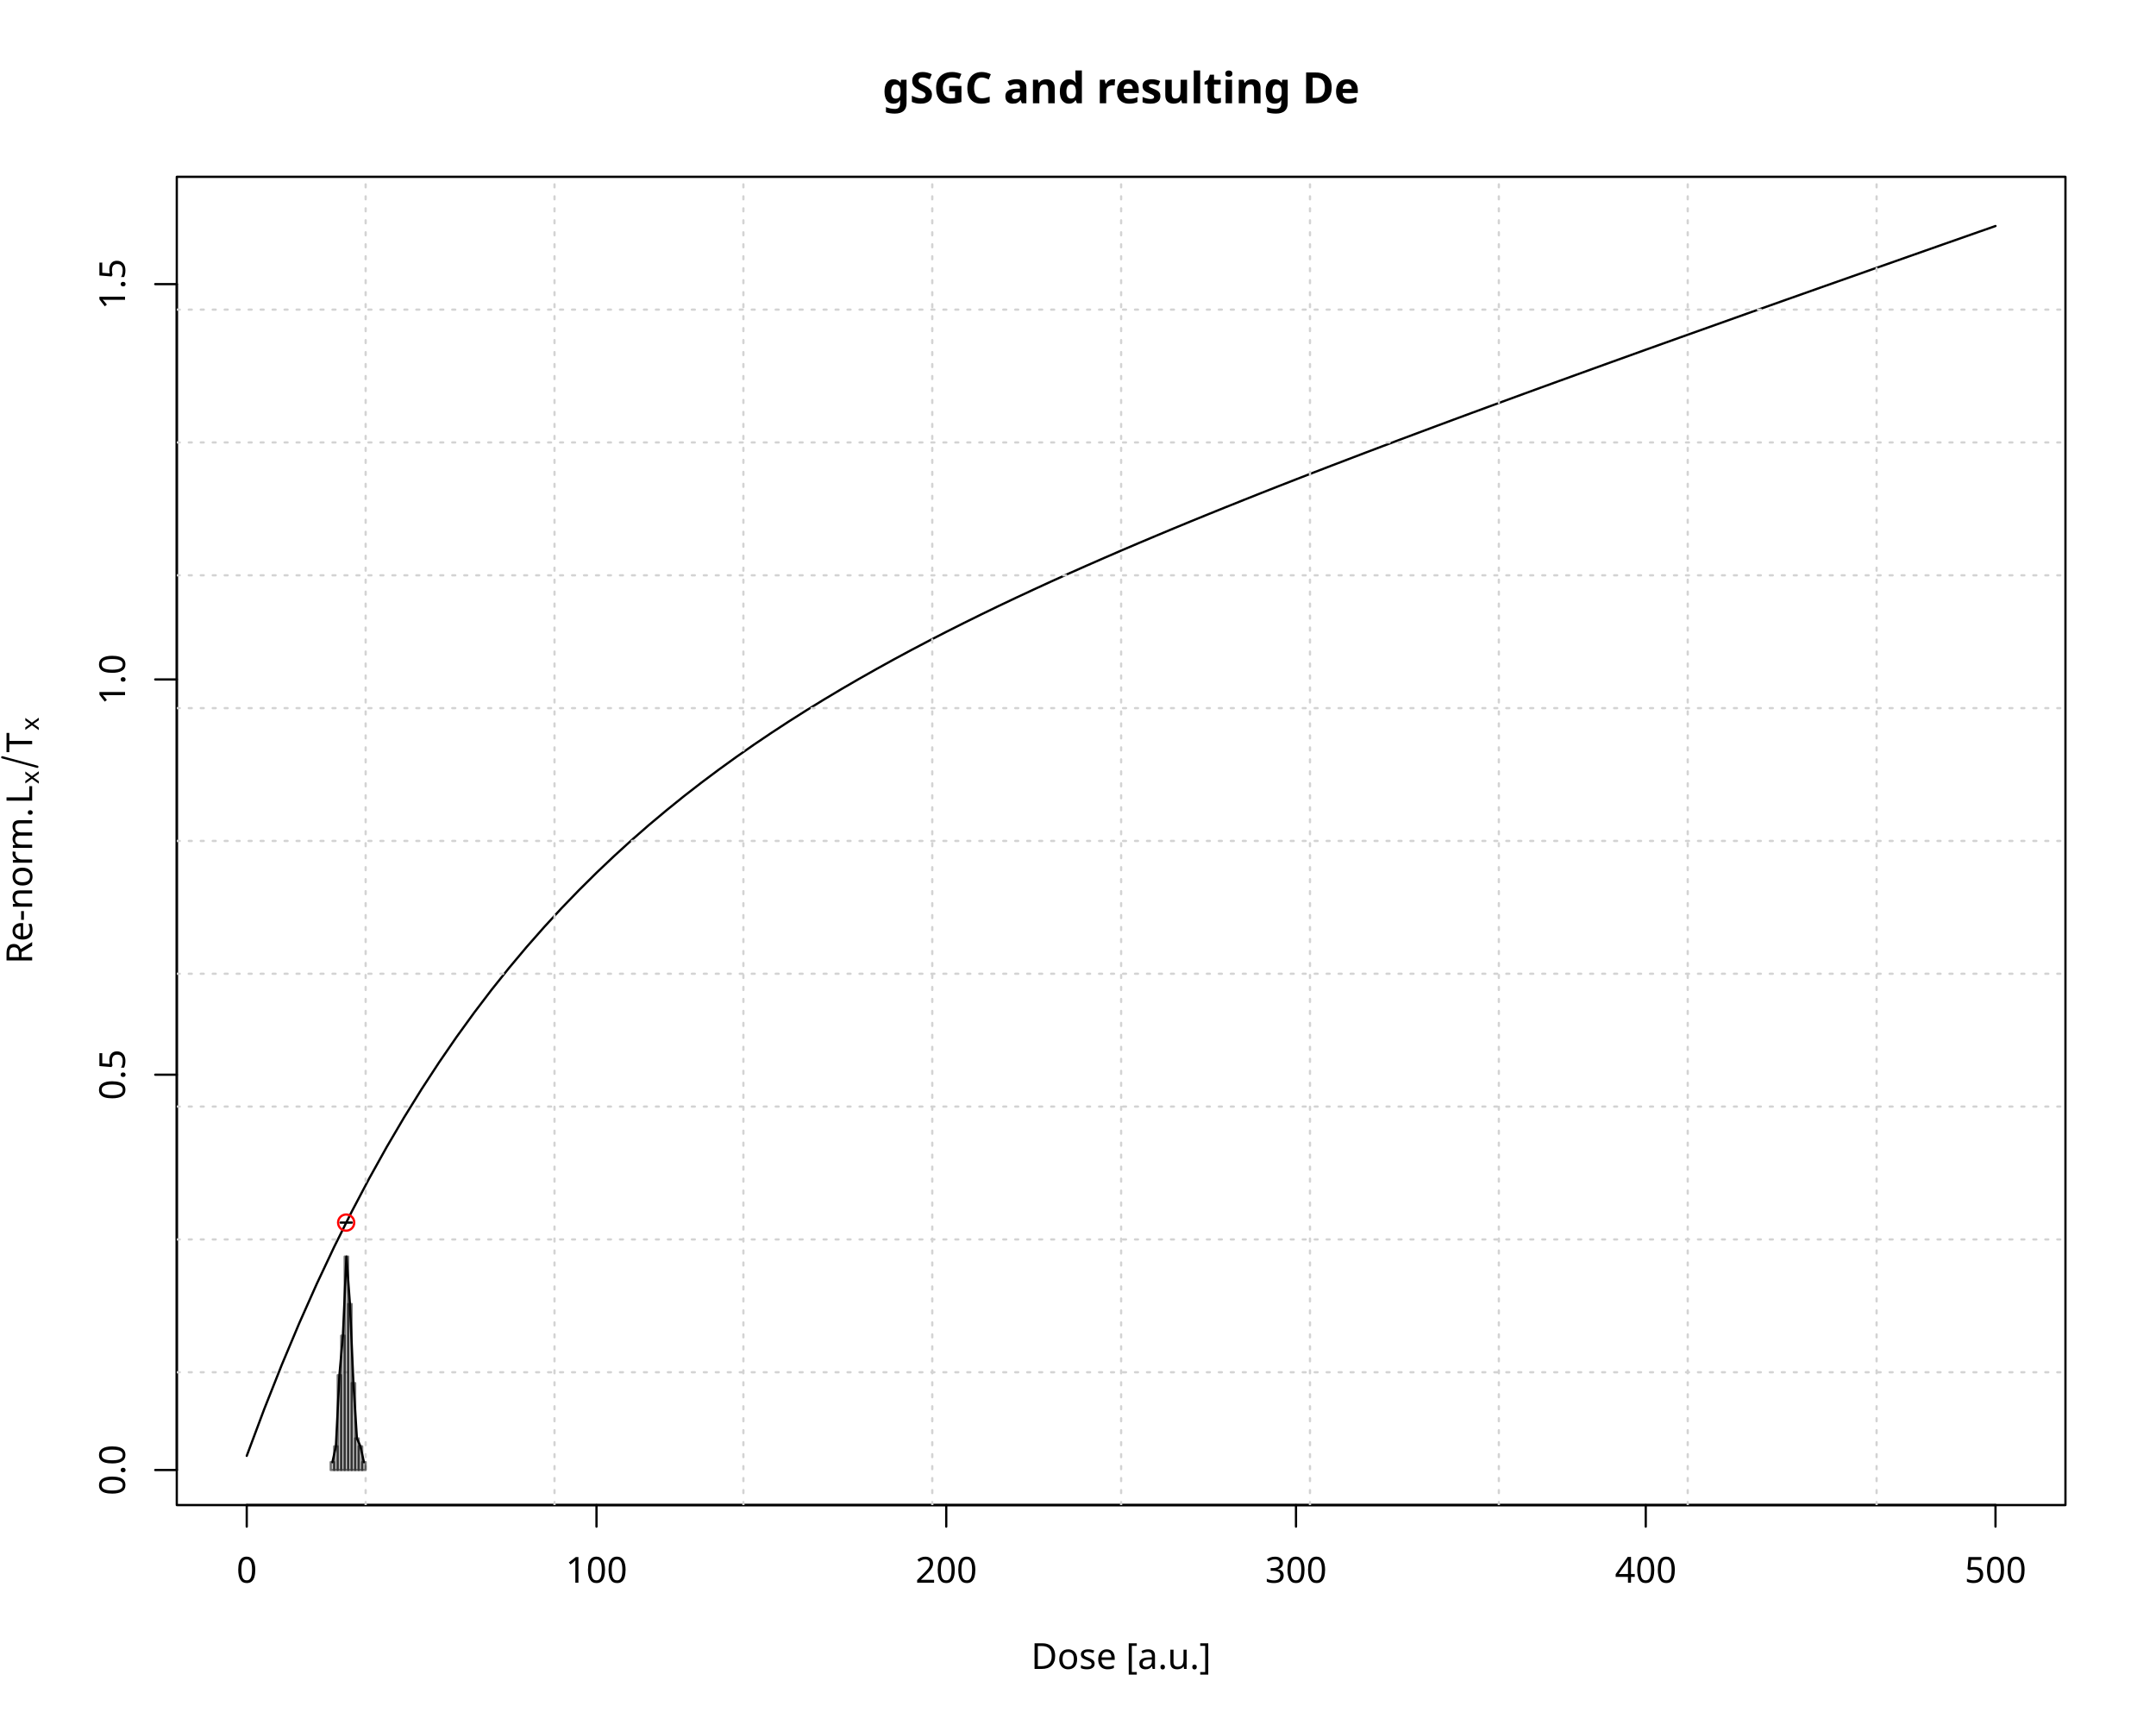
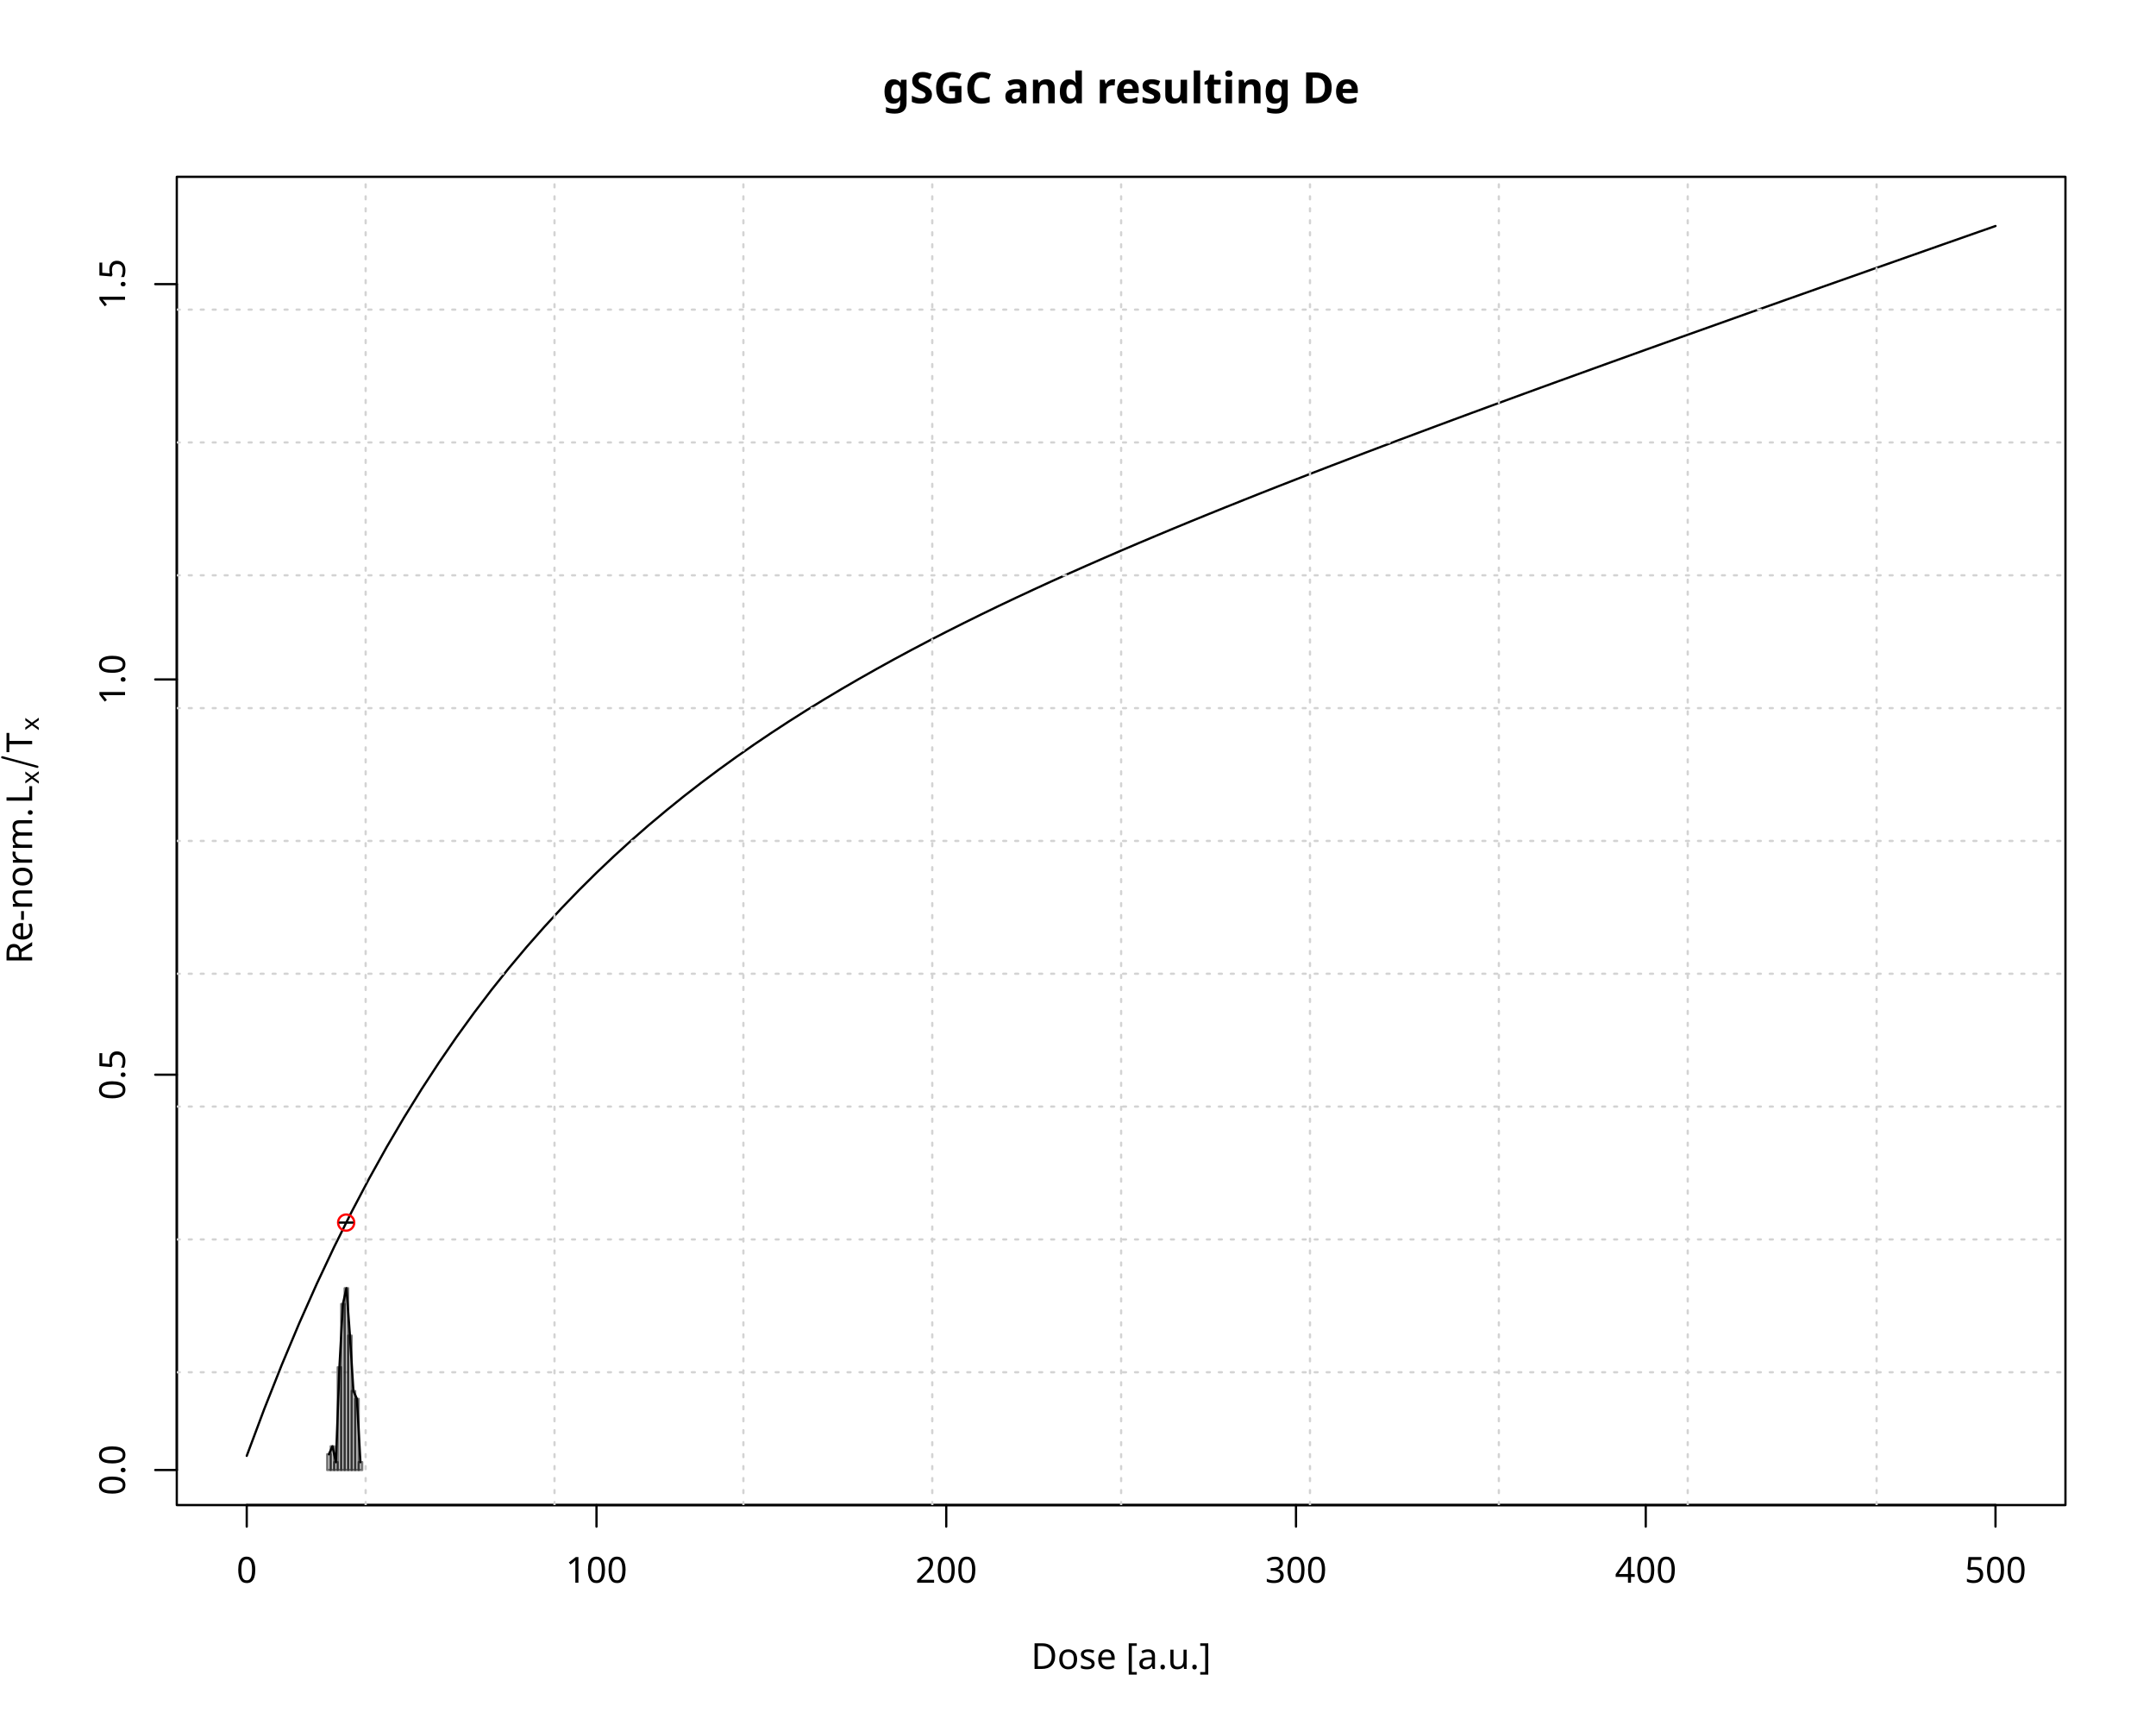
<svg xmlns="http://www.w3.org/2000/svg" class="svglite" data-engine-version="2.0" width="720.00pt" height="576.00pt" viewBox="0 0 720.00 576.00">
  <defs>
    <style type="text/css">
    .svglite line, .svglite polyline, .svglite polygon, .svglite path, .svglite rect, .svglite circle {
      fill: none;
      stroke: #000000;
      stroke-linecap: round;
      stroke-linejoin: round;
      stroke-miterlimit: 10.00;
    }
  </style>
  </defs>
  <rect width="100%" height="100%" style="stroke: none; fill: #FFFFFF;" />
  <defs>
    <clipPath id="cpMC4wMHw3MjAuMDB8MC4wMHw1NzYuMDA=">
      <rect x="0.00" y="0.00" width="720.00" height="576.00" />
    </clipPath>
  </defs>
  <g clip-path="url(#cpMC4wMHw3MjAuMDB8MC4wMHw1NzYuMDA=)">
</g>
  <defs>
    <clipPath id="cpNTkuMDR8Njg5Ljc2fDU5LjA0fDUwMi41Ng==">
      <rect x="59.04" y="59.04" width="630.72" height="443.52" />
    </clipPath>
  </defs>
  <g clip-path="url(#cpNTkuMDR8Njg5Ljc2fDU5LjA0fDUwMi41Ng==)">
    <polyline points="82.40,486.13 88.24,470.51 94.08,455.78 99.92,441.87 105.76,428.75 111.60,416.35 117.44,404.62 123.28,393.53 129.12,383.04 134.96,373.10 140.80,363.67 146.64,354.73 152.48,346.24 158.32,338.18 164.16,330.50 170.00,323.20 175.84,316.24 181.68,309.61 187.52,303.27 193.36,297.22 199.20,291.43 205.04,285.89 210.88,280.57 216.72,275.47 222.56,270.58 228.40,265.86 234.24,261.33 240.08,256.96 245.92,252.74 251.76,248.66 257.60,244.72 263.44,240.90 269.28,237.20 275.12,233.61 280.96,230.12 286.80,226.73 292.64,223.43 298.48,220.20 304.32,217.06 310.16,213.99 316.00,210.99 321.84,208.05 327.68,205.17 333.52,202.34 339.36,199.57 345.20,196.85 351.04,194.17 356.88,191.53 362.72,188.94 368.56,186.38 374.40,183.85 380.24,181.36 386.08,178.90 391.92,176.46 397.76,174.05 403.60,171.67 409.44,169.31 415.28,166.97 421.12,164.65 426.96,162.35 432.80,160.07 438.64,157.80 444.48,155.55 450.32,153.32 456.16,151.09 462.00,148.88 467.84,146.68 473.68,144.50 479.52,142.32 485.36,140.15 491.20,137.99 497.04,135.84 502.88,133.70 508.72,131.56 514.56,129.43 520.40,127.31 526.24,125.20 532.08,123.09 537.92,120.98 543.76,118.88 549.60,116.78 555.44,114.69 561.28,112.60 567.12,110.52 572.96,108.44 578.80,106.36 584.64,104.28 590.48,102.21 596.32,100.14 602.16,98.08 608.00,96.01 613.84,93.95 619.68,91.89 625.52,89.83 631.36,87.78 637.20,85.72 643.04,83.67 648.88,81.61 654.72,79.56 660.56,77.51 666.40,75.47 " style="stroke-width: 0.75;" />
  </g>
  <g clip-path="url(#cpMC4wMHw3MjAuMDB8MC4wMHw1NzYuMDA=)">
    <line x1="82.40" y1="502.56" x2="666.40" y2="502.56" style="stroke-width: 0.75;" />
    <line x1="82.40" y1="502.56" x2="82.40" y2="509.76" style="stroke-width: 0.75;" />
    <line x1="199.20" y1="502.56" x2="199.20" y2="509.76" style="stroke-width: 0.75;" />
    <line x1="316.00" y1="502.56" x2="316.00" y2="509.76" style="stroke-width: 0.75;" />
    <line x1="432.80" y1="502.56" x2="432.80" y2="509.76" style="stroke-width: 0.75;" />
    <line x1="549.60" y1="502.56" x2="549.60" y2="509.76" style="stroke-width: 0.75;" />
    <line x1="666.40" y1="502.56" x2="666.40" y2="509.76" style="stroke-width: 0.75;" />
    <text x="82.40" y="528.48" text-anchor="middle" style="font-size: 12.00px; font-family: sans;" textLength="6.67px" lengthAdjust="spacingAndGlyphs">0</text>
    <text x="199.20" y="528.48" text-anchor="middle" style="font-size: 12.00px; font-family: sans;" textLength="20.02px" lengthAdjust="spacingAndGlyphs">100</text>
    <text x="316.00" y="528.48" text-anchor="middle" style="font-size: 12.00px; font-family: sans;" textLength="20.02px" lengthAdjust="spacingAndGlyphs">200</text>
    <text x="432.80" y="528.48" text-anchor="middle" style="font-size: 12.00px; font-family: sans;" textLength="20.02px" lengthAdjust="spacingAndGlyphs">300</text>
    <text x="549.60" y="528.48" text-anchor="middle" style="font-size: 12.00px; font-family: sans;" textLength="20.02px" lengthAdjust="spacingAndGlyphs">400</text>
    <text x="666.40" y="528.48" text-anchor="middle" style="font-size: 12.00px; font-family: sans;" textLength="20.02px" lengthAdjust="spacingAndGlyphs">500</text>
    <line x1="59.04" y1="490.86" x2="59.04" y2="94.87" style="stroke-width: 0.75;" />
    <line x1="59.04" y1="490.86" x2="51.84" y2="490.86" style="stroke-width: 0.75;" />
    <line x1="59.04" y1="358.86" x2="51.84" y2="358.86" style="stroke-width: 0.75;" />
    <line x1="59.04" y1="226.87" x2="51.84" y2="226.87" style="stroke-width: 0.75;" />
    <line x1="59.04" y1="94.87" x2="51.84" y2="94.87" style="stroke-width: 0.75;" />
    <text transform="translate(41.76,490.86) rotate(-90)" text-anchor="middle" style="font-size: 12.00px; font-family: sans;" textLength="16.68px" lengthAdjust="spacingAndGlyphs">0.0</text>
    <text transform="translate(41.76,358.86) rotate(-90)" text-anchor="middle" style="font-size: 12.00px; font-family: sans;" textLength="16.68px" lengthAdjust="spacingAndGlyphs">0.5</text>
    <text transform="translate(41.76,226.87) rotate(-90)" text-anchor="middle" style="font-size: 12.00px; font-family: sans;" textLength="16.68px" lengthAdjust="spacingAndGlyphs">1.0</text>
    <text transform="translate(41.76,94.87) rotate(-90)" text-anchor="middle" style="font-size: 12.00px; font-family: sans;" textLength="16.68px" lengthAdjust="spacingAndGlyphs">1.5</text>
    <polygon points="59.04,502.56 689.76,502.56 689.76,59.04 59.04,59.04 " style="stroke-width: 0.75; fill: none;" />
    <text x="374.40" y="34.48" text-anchor="middle" style="font-size: 14.40px; font-weight: bold; font-family: sans;" textLength="148.10px" lengthAdjust="spacingAndGlyphs">gSGC and resulting De</text>
    <text x="374.40" y="557.28" text-anchor="middle" style="font-size: 12.00px; font-family: sans;" textLength="58.04px" lengthAdjust="spacingAndGlyphs">Dose [a.u.]</text>
    <text transform="translate(10.74,321.85) rotate(-90)" style="font-size: 12.00px; font-family: sans;" textLength="53.35px" lengthAdjust="spacingAndGlyphs">Re-norm. </text>
    <text transform="translate(10.74,268.50) rotate(-90)" style="font-size: 12.00px; font-family: sans;" textLength="6.67px" lengthAdjust="spacingAndGlyphs">L</text>
    <text transform="translate(12.96,261.83) rotate(-90)" style="font-size: 8.40px; font-family: sans;" textLength="4.20px" lengthAdjust="spacingAndGlyphs">x</text>
    <polyline points="12.47,256.04 0.75,252.87 " style="stroke-width: 0.75;" />
    <text transform="translate(10.74,251.28) rotate(-90)" style="font-size: 12.00px; font-family: sans;" textLength="7.33px" lengthAdjust="spacingAndGlyphs">T</text>
    <text transform="translate(12.96,243.95) rotate(-90)" style="font-size: 8.40px; font-family: sans;" textLength="4.20px" lengthAdjust="spacingAndGlyphs">x</text>
  </g>
  <g clip-path="url(#cpNTkuMDR8Njg5Ljc2fDU5LjA0fDUwMi41Ng==)">
    <line x1="59.04" y1="458.21" x2="689.76" y2="458.21" style="stroke-width: 0.75; stroke: #D3D3D3; stroke-dasharray: 1.00,3.00;" />
    <line x1="59.04" y1="413.86" x2="689.76" y2="413.86" style="stroke-width: 0.75; stroke: #D3D3D3; stroke-dasharray: 1.00,3.00;" />
    <line x1="59.04" y1="369.50" x2="689.76" y2="369.50" style="stroke-width: 0.75; stroke: #D3D3D3; stroke-dasharray: 1.00,3.00;" />
    <line x1="59.04" y1="325.15" x2="689.76" y2="325.15" style="stroke-width: 0.75; stroke: #D3D3D3; stroke-dasharray: 1.00,3.00;" />
    <line x1="59.04" y1="280.80" x2="689.76" y2="280.80" style="stroke-width: 0.75; stroke: #D3D3D3; stroke-dasharray: 1.00,3.00;" />
    <line x1="59.04" y1="236.45" x2="689.76" y2="236.45" style="stroke-width: 0.75; stroke: #D3D3D3; stroke-dasharray: 1.00,3.00;" />
    <line x1="59.04" y1="192.10" x2="689.76" y2="192.10" style="stroke-width: 0.75; stroke: #D3D3D3; stroke-dasharray: 1.00,3.00;" />
    <line x1="59.04" y1="147.74" x2="689.76" y2="147.74" style="stroke-width: 0.75; stroke: #D3D3D3; stroke-dasharray: 1.00,3.00;" />
    <line x1="59.04" y1="103.39" x2="689.76" y2="103.39" style="stroke-width: 0.75; stroke: #D3D3D3; stroke-dasharray: 1.00,3.00;" />
    <line x1="122.11" y1="502.56" x2="122.11" y2="59.04" style="stroke-width: 0.75; stroke: #D3D3D3; stroke-dasharray: 1.00,3.00;" />
    <line x1="185.18" y1="502.56" x2="185.18" y2="59.04" style="stroke-width: 0.75; stroke: #D3D3D3; stroke-dasharray: 1.00,3.00;" />
    <line x1="248.26" y1="502.56" x2="248.26" y2="59.04" style="stroke-width: 0.75; stroke: #D3D3D3; stroke-dasharray: 1.00,3.00;" />
    <line x1="311.33" y1="502.56" x2="311.33" y2="59.04" style="stroke-width: 0.75; stroke: #D3D3D3; stroke-dasharray: 1.00,3.00;" />
    <line x1="374.40" y1="502.56" x2="374.40" y2="59.04" style="stroke-width: 0.75; stroke: #D3D3D3; stroke-dasharray: 1.00,3.00;" />
    <line x1="437.47" y1="502.56" x2="437.47" y2="59.04" style="stroke-width: 0.75; stroke: #D3D3D3; stroke-dasharray: 1.00,3.00;" />
    <line x1="500.54" y1="502.56" x2="500.54" y2="59.04" style="stroke-width: 0.75; stroke: #D3D3D3; stroke-dasharray: 1.00,3.00;" />
    <line x1="563.62" y1="502.56" x2="563.62" y2="59.04" style="stroke-width: 0.75; stroke: #D3D3D3; stroke-dasharray: 1.00,3.00;" />
    <line x1="626.69" y1="502.56" x2="626.69" y2="59.04" style="stroke-width: 0.75; stroke: #D3D3D3; stroke-dasharray: 1.00,3.00;" />
    <circle cx="115.60" cy="408.24" r="2.70" style="stroke-width: 0.75; stroke: #FF0000;" />
-     <line x1="113.74" y1="408.24" x2="117.47" y2="408.24" style="stroke-width: 0.75;" />
-     <rect x="110.43" y="488.22" width="1.17" height="2.64" style="stroke-width: 0.75; stroke: #000000; stroke-opacity: 0.50; fill: #000000; fill-opacity: 0.20;" />
-     <rect x="111.60" y="482.94" width="1.17" height="7.92" style="stroke-width: 0.75; stroke: #000000; stroke-opacity: 0.50; fill: #000000; fill-opacity: 0.20;" />
-     <rect x="112.77" y="459.18" width="1.17" height="31.68" style="stroke-width: 0.75; stroke: #000000; stroke-opacity: 0.50; fill: #000000; fill-opacity: 0.20;" />
-     <rect x="113.94" y="445.98" width="1.17" height="44.88" style="stroke-width: 0.75; stroke: #000000; stroke-opacity: 0.50; fill: #000000; fill-opacity: 0.20;" />
-     <rect x="115.10" y="419.58" width="1.17" height="71.28" style="stroke-width: 0.75; stroke: #000000; stroke-opacity: 0.50; fill: #000000; fill-opacity: 0.20;" />
-     <rect x="116.27" y="435.42" width="1.17" height="55.44" style="stroke-width: 0.75; stroke: #000000; stroke-opacity: 0.50; fill: #000000; fill-opacity: 0.20;" />
-     <rect x="117.44" y="461.82" width="1.17" height="29.04" style="stroke-width: 0.75; stroke: #000000; stroke-opacity: 0.50; fill: #000000; fill-opacity: 0.20;" />
-     <rect x="118.61" y="480.30" width="1.17" height="10.56" style="stroke-width: 0.75; stroke: #000000; stroke-opacity: 0.50; fill: #000000; fill-opacity: 0.20;" />
-     <rect x="119.78" y="482.94" width="1.17" height="7.92" style="stroke-width: 0.75; stroke: #000000; stroke-opacity: 0.50; fill: #000000; fill-opacity: 0.20;" />
-     <rect x="120.94" y="488.22" width="1.17" height="2.64" style="stroke-width: 0.75; stroke: #000000; stroke-opacity: 0.50; fill: #000000; fill-opacity: 0.20;" />
-     <polyline points="111.02,488.22 112.18,482.94 113.35,459.18 114.52,445.98 115.69,419.58 116.86,435.42 118.02,461.82 119.19,480.30 120.36,482.94 121.53,488.22 " style="stroke-width: 0.75;" />
+     <line x1="113.46" y1="408.24" x2="117.75" y2="408.24" style="stroke-width: 0.75;" />
+     <rect x="109.26" y="485.58" width="1.17" height="5.28" style="stroke-width: 0.75; stroke: #000000; stroke-opacity: 0.50; fill: #000000; fill-opacity: 0.20;" />
+     <rect x="110.43" y="482.94" width="1.17" height="7.92" style="stroke-width: 0.75; stroke: #000000; stroke-opacity: 0.50; fill: #000000; fill-opacity: 0.20;" />
+     <rect x="111.60" y="488.22" width="1.17" height="2.64" style="stroke-width: 0.75; stroke: #000000; stroke-opacity: 0.50; fill: #000000; fill-opacity: 0.20;" />
+     <rect x="112.77" y="456.54" width="1.17" height="34.32" style="stroke-width: 0.75; stroke: #000000; stroke-opacity: 0.50; fill: #000000; fill-opacity: 0.20;" />
+     <rect x="113.94" y="435.42" width="1.17" height="55.44" style="stroke-width: 0.75; stroke: #000000; stroke-opacity: 0.50; fill: #000000; fill-opacity: 0.20;" />
+     <rect x="115.10" y="430.14" width="1.17" height="60.72" style="stroke-width: 0.75; stroke: #000000; stroke-opacity: 0.50; fill: #000000; fill-opacity: 0.20;" />
+     <rect x="116.27" y="445.98" width="1.17" height="44.88" style="stroke-width: 0.75; stroke: #000000; stroke-opacity: 0.50; fill: #000000; fill-opacity: 0.20;" />
+     <rect x="117.44" y="464.46" width="1.17" height="26.40" style="stroke-width: 0.75; stroke: #000000; stroke-opacity: 0.50; fill: #000000; fill-opacity: 0.20;" />
+     <rect x="118.61" y="467.10" width="1.17" height="23.76" style="stroke-width: 0.75; stroke: #000000; stroke-opacity: 0.50; fill: #000000; fill-opacity: 0.20;" />
+     <rect x="119.78" y="488.22" width="1.17" height="2.64" style="stroke-width: 0.75; stroke: #000000; stroke-opacity: 0.50; fill: #000000; fill-opacity: 0.20;" />
+     <polyline points="109.85,485.58 111.02,482.94 112.18,488.22 113.35,456.54 114.52,435.42 115.69,430.14 116.86,445.98 118.02,464.46 119.19,467.10 120.36,488.22 " style="stroke-width: 0.75;" />
  </g>
</svg>
